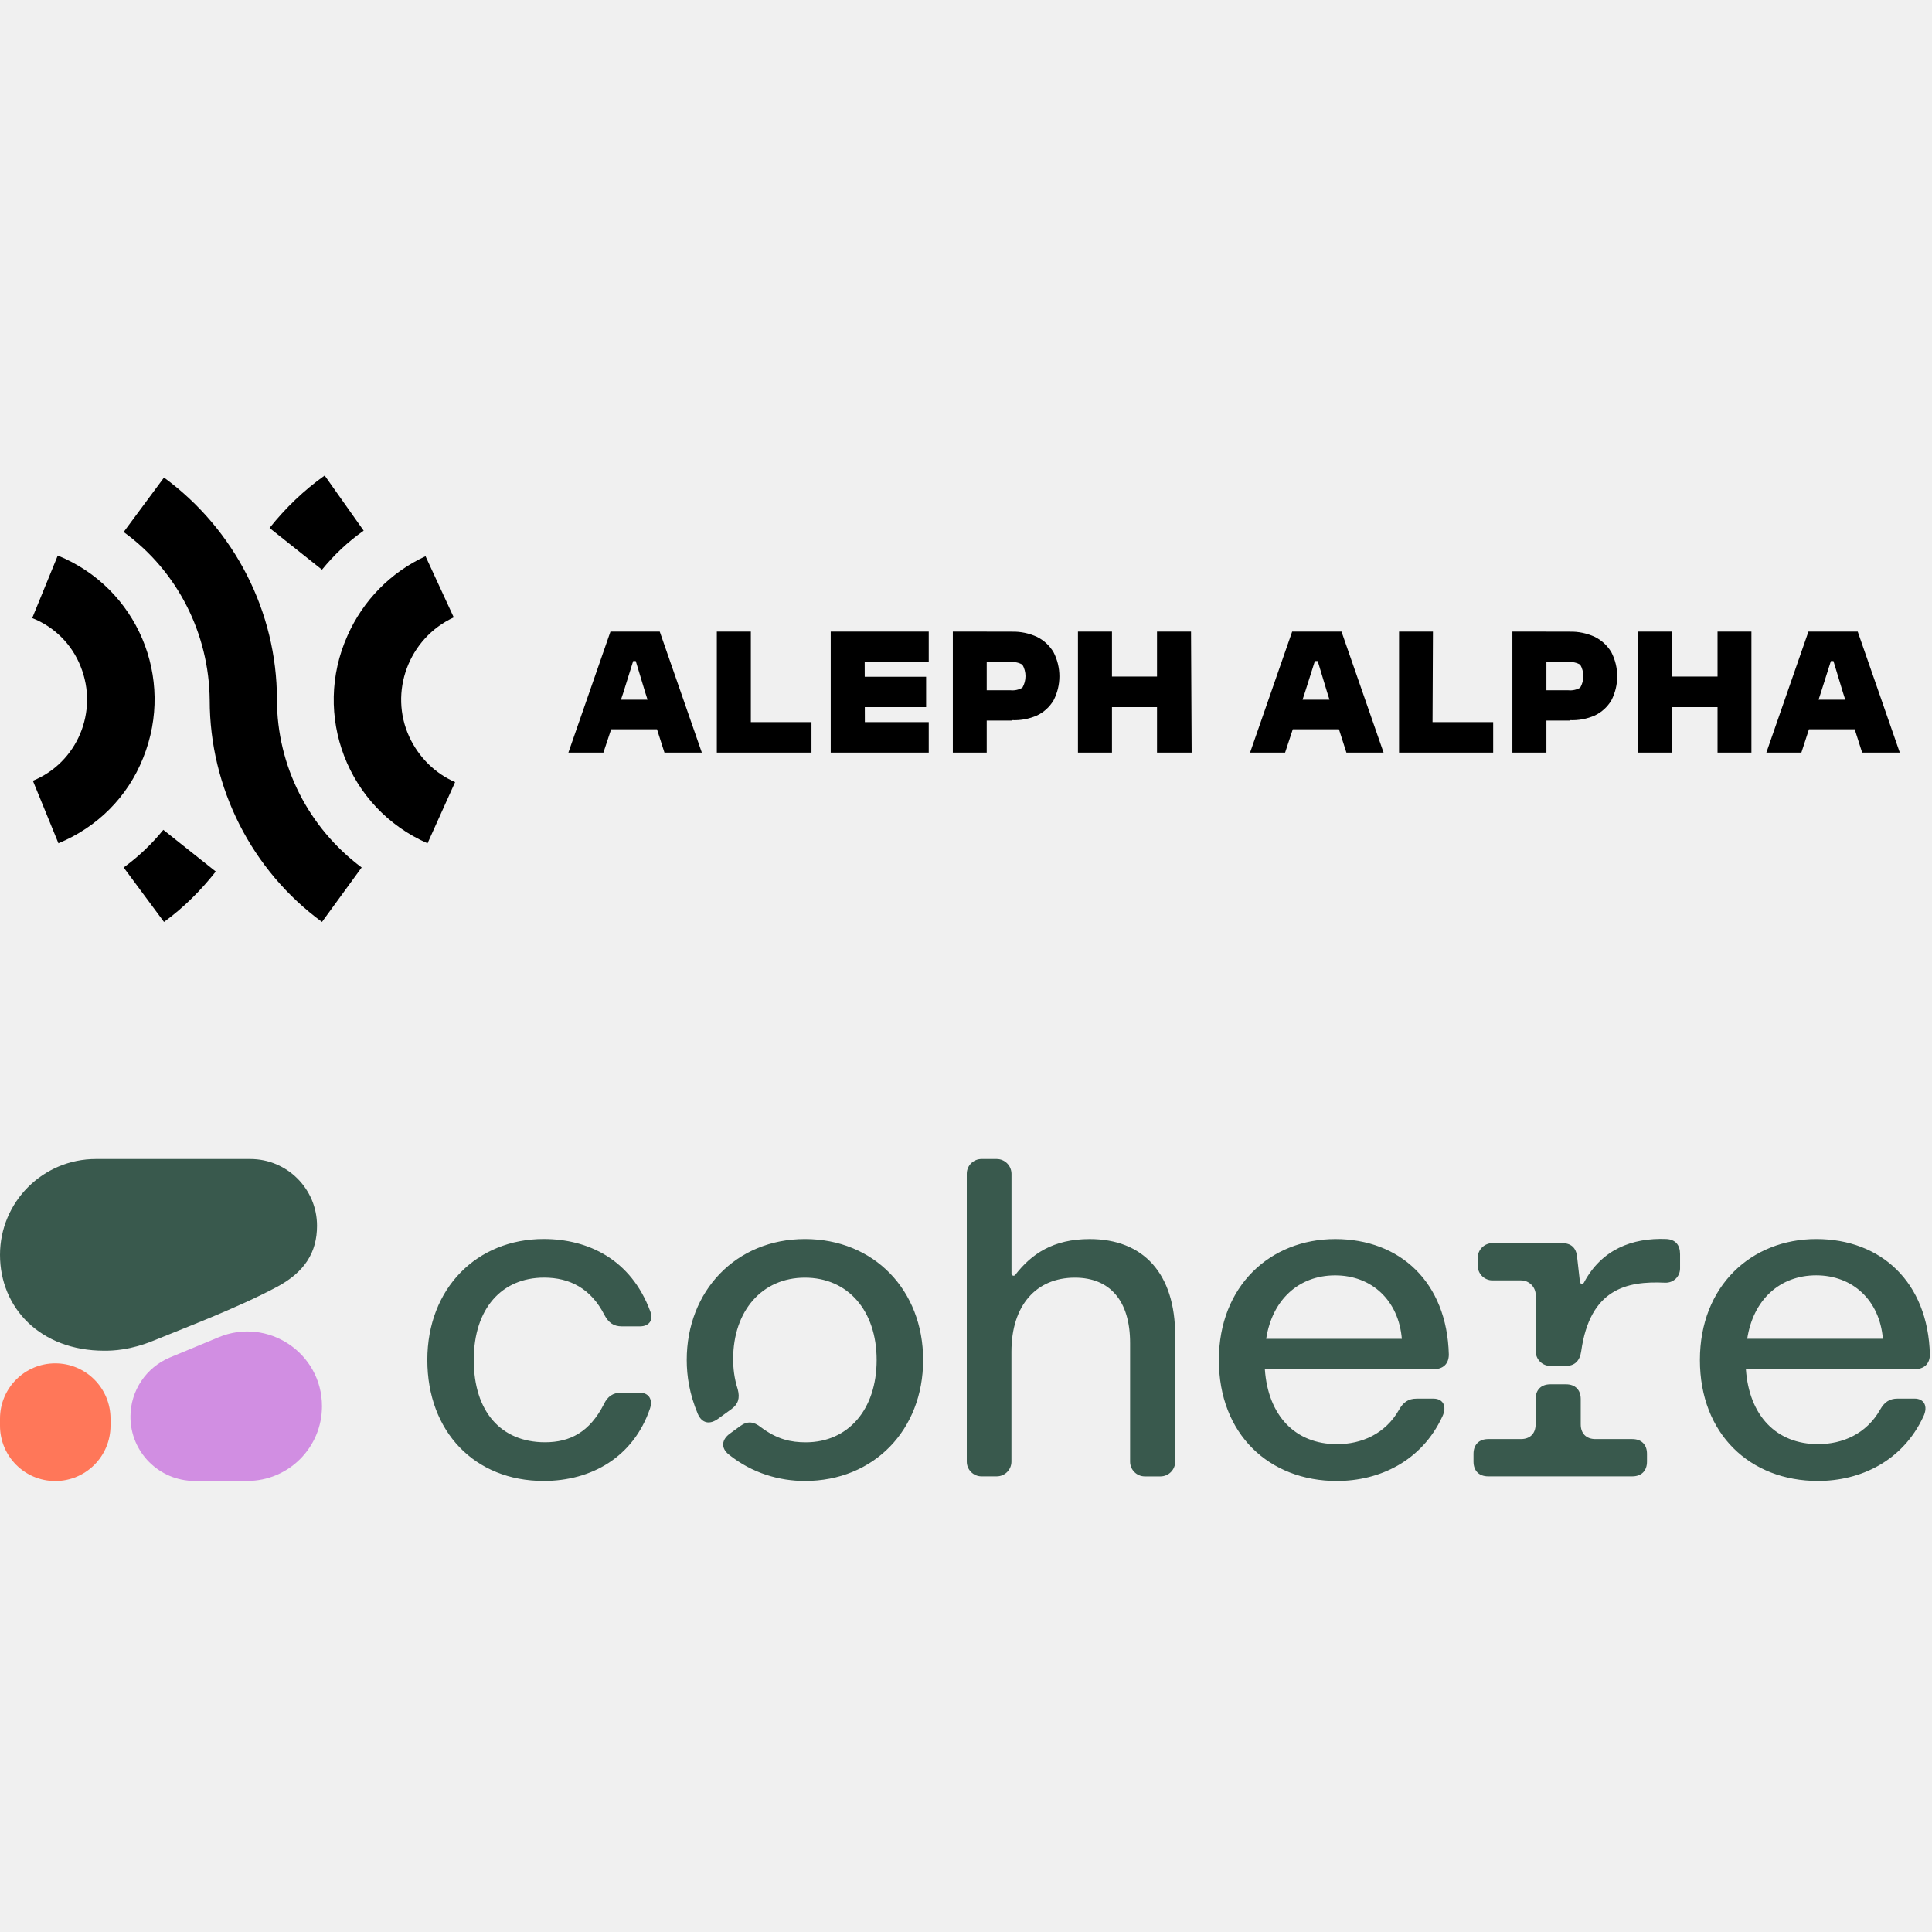
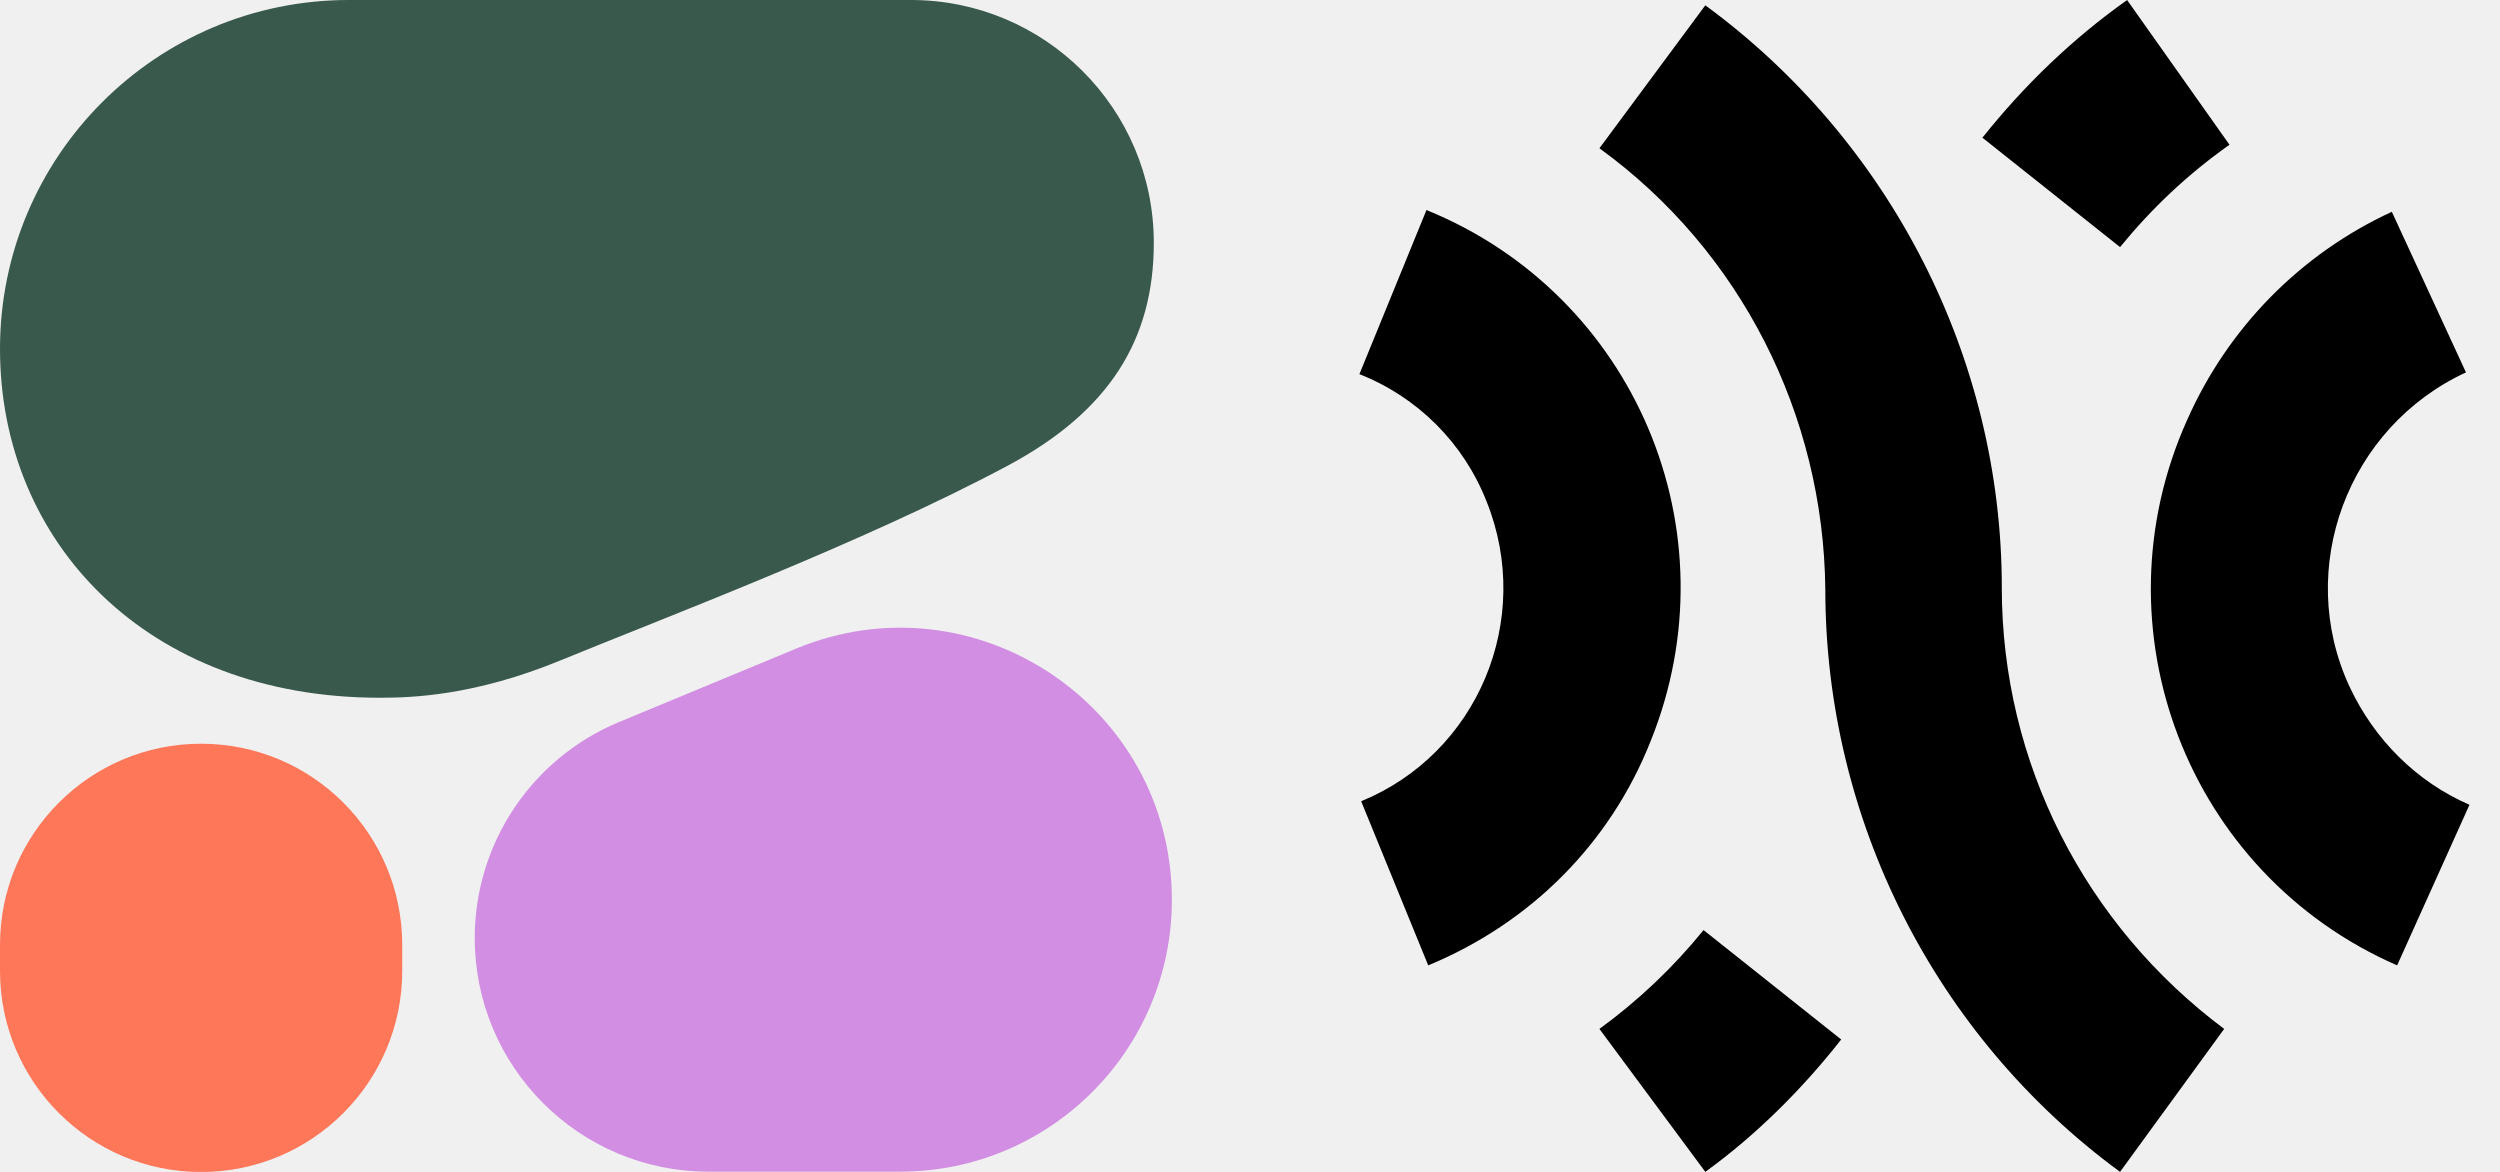
- <svg xmlns="http://www.w3.org/2000/svg" viewBox="0 0 600 600" width="600" height="600">
-   <g transform="translate(0 137)">
-     <path d="m127.14 91.9c-6.473-13.99-0.209-30.693 13.781-37.166l-8.77-19.001c-10.858 5.011-19.418 13.781-24.221 24.638-11.066 24.638 0 53.661 24.847 64.519l8.561-19.001c-6.264-2.714-11.275-7.726-14.198-13.989zm-14.198-64.101-12.11-17.121c-6.473 4.594-12.11 10.022-17.121 16.286l16.286 12.946c3.758-4.594 7.934-8.561 12.946-12.11zm-26.935 52.408c0-27.144-13.154-52.826-35.078-68.903l-12.528 16.913c16.704 12.11 26.517 31.528 26.726 52.199 0 27.144 12.946 52.826 34.869 68.903l12.319-16.913c-16.495-12.319-26.309-31.528-26.309-52.2zm-47.606 52.199 12.528 16.913c6.055-4.385 11.484-9.813 16.077-15.66l-16.286-12.945c-3.55 4.385-7.726 8.352-12.319 11.692zm-20.462-96.882-7.934 19.418c6.89 2.714 12.319 8.143 15.033 15.033 5.638 13.989-1.044 29.858-14.825 35.496l7.934 19.418c12.11-5.011 21.506-14.407 26.309-26.517 10.022-24.847-1.879-52.826-26.517-62.848z" />
-     <path d="m487.5 86.77h-14.24v-9.396h13.843c1.274 0.125 2.547-0.167 3.654-0.814 1.274-2.213 1.274-4.928 0-7.141-1.107-0.647-2.38-0.919-3.654-0.793h-13.843v-9.459h14.24c2.693-0.063 5.366 0.501 7.809 1.629 2.13 1.065 3.905 2.714 5.116 4.761 2.422 4.698 2.422 10.252 0 14.95-1.211 2.025-2.986 3.654-5.116 4.677-2.464 1.086-5.116 1.587-7.809 1.462zm-7.245 9.96h-10.565v-37.584h10.565zm-165.99-9.96h-14.24v-9.396h13.843c1.274 0.125 2.547-0.167 3.654-0.814 1.274-2.213 1.274-4.928 0-7.141-1.107-0.647-2.38-0.919-3.654-0.793h-13.843v-9.459h14.24c2.693-0.063 5.366 0.501 7.809 1.629 2.13 1.065 3.905 2.714 5.116 4.761 2.422 4.698 2.422 10.252 0 14.95-1.211 2.025-2.986 3.654-5.116 4.677-2.464 1.086-5.116 1.587-7.809 1.462zm-7.83 9.96h-10.523v-37.584h10.523zm253 0h-10.878l13.071-37.584h15.305l13.071 37.584h-11.693l-5.951-18.625-2.965-9.813h-0.793l-3.111 9.813zm23.051-7.245h-26.142v-9.187h26.142zm-63.266 7.245h-10.565v-37.584h10.565zm19.606-14.136h-27.332v-9.479h27.332zm5.095 14.136h-10.523v-37.584h10.523zm-99.075 0h-10.356v-37.584h10.523zm18.875 0h-26.476v-9.479h26.476zm-64.623 0h-10.878l13.071-37.584h15.326l13.071 37.584h-11.547l-5.951-18.625-2.965-9.813h-0.877l-3.111 9.813zm23.051-7.245h-26.162v-9.187h26.142v9.187zm-76.817 7.245h-10.565v-37.584h10.565zm19.606-14.136h-27.332v-9.479h27.332zm5.136 14.136h-10.753v-37.584h10.565zm-101.46 0h-10.628v-37.584h10.523zm19.815-28.104h-27.478v-9.479h27.478zm-0.814 13.969h-26.664v-9.417h26.664zm0.814 14.136h-27.478v-9.479h27.478zm-55.248 0h-10.565v-37.584h10.565zm18.834 0h-26.476v-9.479h26.476zm-64.623 0h-10.878l13.071-37.584h15.305l13.071 37.584h-11.609l-5.951-18.625-2.965-9.813h-0.793l-3.069 9.813zm22.884-7.245h-26.142v-9.187h26.142z" />
-   </g>
-   <g transform="translate(0 357) scale(5.882)" fill="none">
-     <path d="M28.706 17.497C31.231 17.497 33.441 16.234 34.315 13.685C34.485 13.174 34.241 12.835 33.757 12.835H32.809C32.372 12.835 32.081 13.029 31.886 13.441C31.134 14.923 30.089 15.456 28.778 15.456C26.446 15.456 25.014 13.829 25.014 11.11C25.014 8.391 26.496 6.763 28.728 6.763C30.088 6.763 31.206 7.346 31.91 8.73C32.129 9.143 32.395 9.337 32.833 9.337H33.781C34.265 9.337 34.509 9.021 34.339 8.559C33.32 5.79 31.036 4.723 28.706 4.723C25.185 4.723 22.562 7.322 22.562 11.11C22.562 14.898 25.064 17.497 28.706 17.497ZM92.25 9.993C92.565 7.928 93.974 6.642 95.892 6.642C97.811 6.642 99.243 7.952 99.413 9.993H92.25ZM95.99 17.497C98.224 17.497 100.458 16.453 101.551 14.098C101.818 13.539 101.575 13.15 101.09 13.15H100.192C99.755 13.15 99.488 13.344 99.269 13.733C98.541 15.019 97.278 15.554 95.992 15.554C93.782 15.554 92.349 14.048 92.18 11.596H101.092C101.577 11.596 101.894 11.329 101.894 10.819C101.796 7.007 99.32 4.725 95.896 4.725C92.471 4.725 89.752 7.202 89.752 11.111C89.752 15.021 92.399 17.498 95.993 17.498L95.99 17.497ZM81.858 11.427H82.659C83.144 11.427 83.412 11.159 83.485 10.649C83.948 7.368 85.868 6.933 87.91 7.031C88.347 7.051 88.705 6.715 88.705 6.277V5.525C88.705 5.04 88.462 4.747 87.977 4.723C86.17 4.654 84.558 5.275 83.626 7.031C83.574 7.127 83.43 7.101 83.418 6.993L83.268 5.669C83.22 5.184 82.953 4.941 82.466 4.941H78.8C78.371 4.941 78.022 5.288 78.022 5.718V6.131C78.022 6.56 78.37 6.909 78.8 6.909H80.306C80.734 6.909 81.083 7.257 81.083 7.687V10.649C81.083 11.077 81.431 11.427 81.861 11.427H81.858ZM78.58 17.255H86.18C86.665 17.255 86.958 16.964 86.958 16.477V16.064C86.958 15.579 86.667 15.287 86.18 15.287H84.237C83.753 15.287 83.46 14.995 83.46 14.509V13.172C83.46 12.688 83.168 12.395 82.682 12.395H81.856C81.371 12.395 81.078 12.686 81.078 13.172V14.509C81.078 14.994 80.787 15.287 80.3 15.287H78.577C78.092 15.287 77.799 15.578 77.799 16.064V16.477C77.799 16.962 78.091 17.255 78.577 17.255H78.58ZM66.852 9.995C67.167 7.93 68.575 6.644 70.494 6.644C72.413 6.644 73.845 7.954 74.015 9.995H66.852ZM70.592 17.498C72.826 17.498 75.06 16.455 76.153 14.099C76.42 13.541 76.177 13.152 75.692 13.152H74.794C74.357 13.152 74.09 13.345 73.871 13.734C73.143 15.021 71.88 15.556 70.594 15.556C68.383 15.556 66.951 14.05 66.782 11.598H75.694C76.178 11.598 76.496 11.331 76.496 10.82C76.398 7.008 73.922 4.726 70.498 4.726C67.073 4.726 64.354 7.204 64.354 11.113C64.354 15.023 67.001 17.5 70.595 17.5L70.592 17.498ZM42.499 17.498C46.141 17.498 48.74 14.803 48.74 11.111C48.74 7.42 46.141 4.725 42.499 4.725C38.857 4.725 36.258 7.469 36.258 11.111C36.258 11.961 36.403 12.909 36.84 13.952C37.059 14.463 37.472 14.534 37.909 14.219L38.613 13.709C38.978 13.441 39.074 13.126 38.953 12.665C38.759 12.059 38.709 11.524 38.709 11.063C38.709 8.514 40.239 6.765 42.497 6.765C44.755 6.765 46.285 8.489 46.285 11.111C46.285 13.734 44.779 15.458 42.545 15.458C41.767 15.458 41.039 15.312 40.166 14.656C39.801 14.365 39.461 14.317 39.072 14.608L38.538 14.997C38.101 15.312 38.053 15.749 38.464 16.09C39.727 17.109 41.183 17.498 42.495 17.498H42.499ZM51.822 17.255H52.624C53.052 17.255 53.402 16.907 53.402 16.477V10.675C53.402 8.223 54.712 6.765 56.753 6.765C58.598 6.765 59.667 7.98 59.667 10.214V16.479C59.667 16.907 60.015 17.257 60.445 17.257H61.27C61.699 17.257 62.048 16.909 62.048 16.479V9.825C62.048 6.548 60.373 4.726 57.532 4.726C55.598 4.726 54.455 5.518 53.602 6.62C53.537 6.703 53.405 6.657 53.405 6.553V1.278C53.4 0.848 53.052 0.5 52.624 0.5H51.822C51.394 0.5 51.044 0.848 51.044 1.278V16.477C51.044 16.905 51.392 17.255 51.822 17.255Z" fill="#39594D" />
+ <svg xmlns="http://www.w3.org/2000/svg" viewBox="0 0 320 150" width="320" height="150">
+   <g transform="translate(0 -4.412) scale(8.8235)" fill="none">
    <g clip-path="url(#clip0_2207_90691)">
      <path fill-rule="evenodd" clip-rule="evenodd" d="M5.508 10.622C5.965 10.622 6.875 10.597 8.134 10.079C9.6 9.475 12.517 8.379 14.621 7.254C16.092 6.467 16.738 5.426 16.738 4.023C16.738 2.078 15.16 0.5 13.214 0.5H5.061C2.266 0.5 0 2.766 0 5.561C0 8.356 2.122 10.622 5.508 10.622Z" fill="#39594D" />
      <path fill-rule="evenodd" clip-rule="evenodd" d="M6.887 14.107C6.887 12.737 7.712 11.502 8.977 10.976L11.545 9.911C14.142 8.833 17 10.742 17 13.553C17 15.732 15.234 17.498 13.055 17.497L10.275 17.497C8.404 17.496 6.887 15.979 6.887 14.107Z" fill="#D18EE2" />
      <path d="M2.917 11.289H2.917C1.306 11.289 0 12.595 0 14.207V14.584C0 16.196 1.306 17.502 2.917 17.502H2.917C4.529 17.502 5.835 16.196 5.835 14.584V14.207C5.835 12.595 4.529 11.289 2.917 11.289Z" fill="#FF7759" />
    </g>
    <defs>
      <clipPath id="clip0_2207_90691">
        <rect width="17" height="17" fill="white" transform="translate(0 0.5)" />
      </clipPath>
    </defs>
  </g>
+   <g transform="translate(163.18 -11.55) scale(1.0819)">
+     <path d="m127.14 91.9c-6.473-13.99-0.209-30.693 13.781-37.166l-8.77-19.001c-10.858 5.011-19.418 13.781-24.221 24.638-11.066 24.638 0 53.661 24.847 64.519l8.561-19.001c-6.264-2.714-11.275-7.726-14.198-13.989zm-14.198-64.101-12.11-17.121c-6.473 4.594-12.11 10.022-17.121 16.286l16.286 12.946c3.758-4.594 7.934-8.561 12.946-12.11zm-26.935 52.408c0-27.144-13.154-52.826-35.078-68.903l-12.528 16.913c16.704 12.11 26.517 31.528 26.726 52.199 0 27.144 12.946 52.826 34.869 68.903l12.319-16.913c-16.495-12.319-26.309-31.528-26.309-52.2zm-47.606 52.199 12.528 16.913c6.055-4.385 11.484-9.813 16.077-15.66l-16.286-12.945c-3.55 4.385-7.726 8.352-12.319 11.692zm-20.462-96.882-7.934 19.418c6.89 2.714 12.319 8.143 15.033 15.033 5.638 13.989-1.044 29.858-14.825 35.496l7.934 19.418c12.11-5.011 21.506-14.407 26.309-26.517 10.022-24.847-1.879-52.826-26.517-62.848z" />
+   </g>
</svg>
